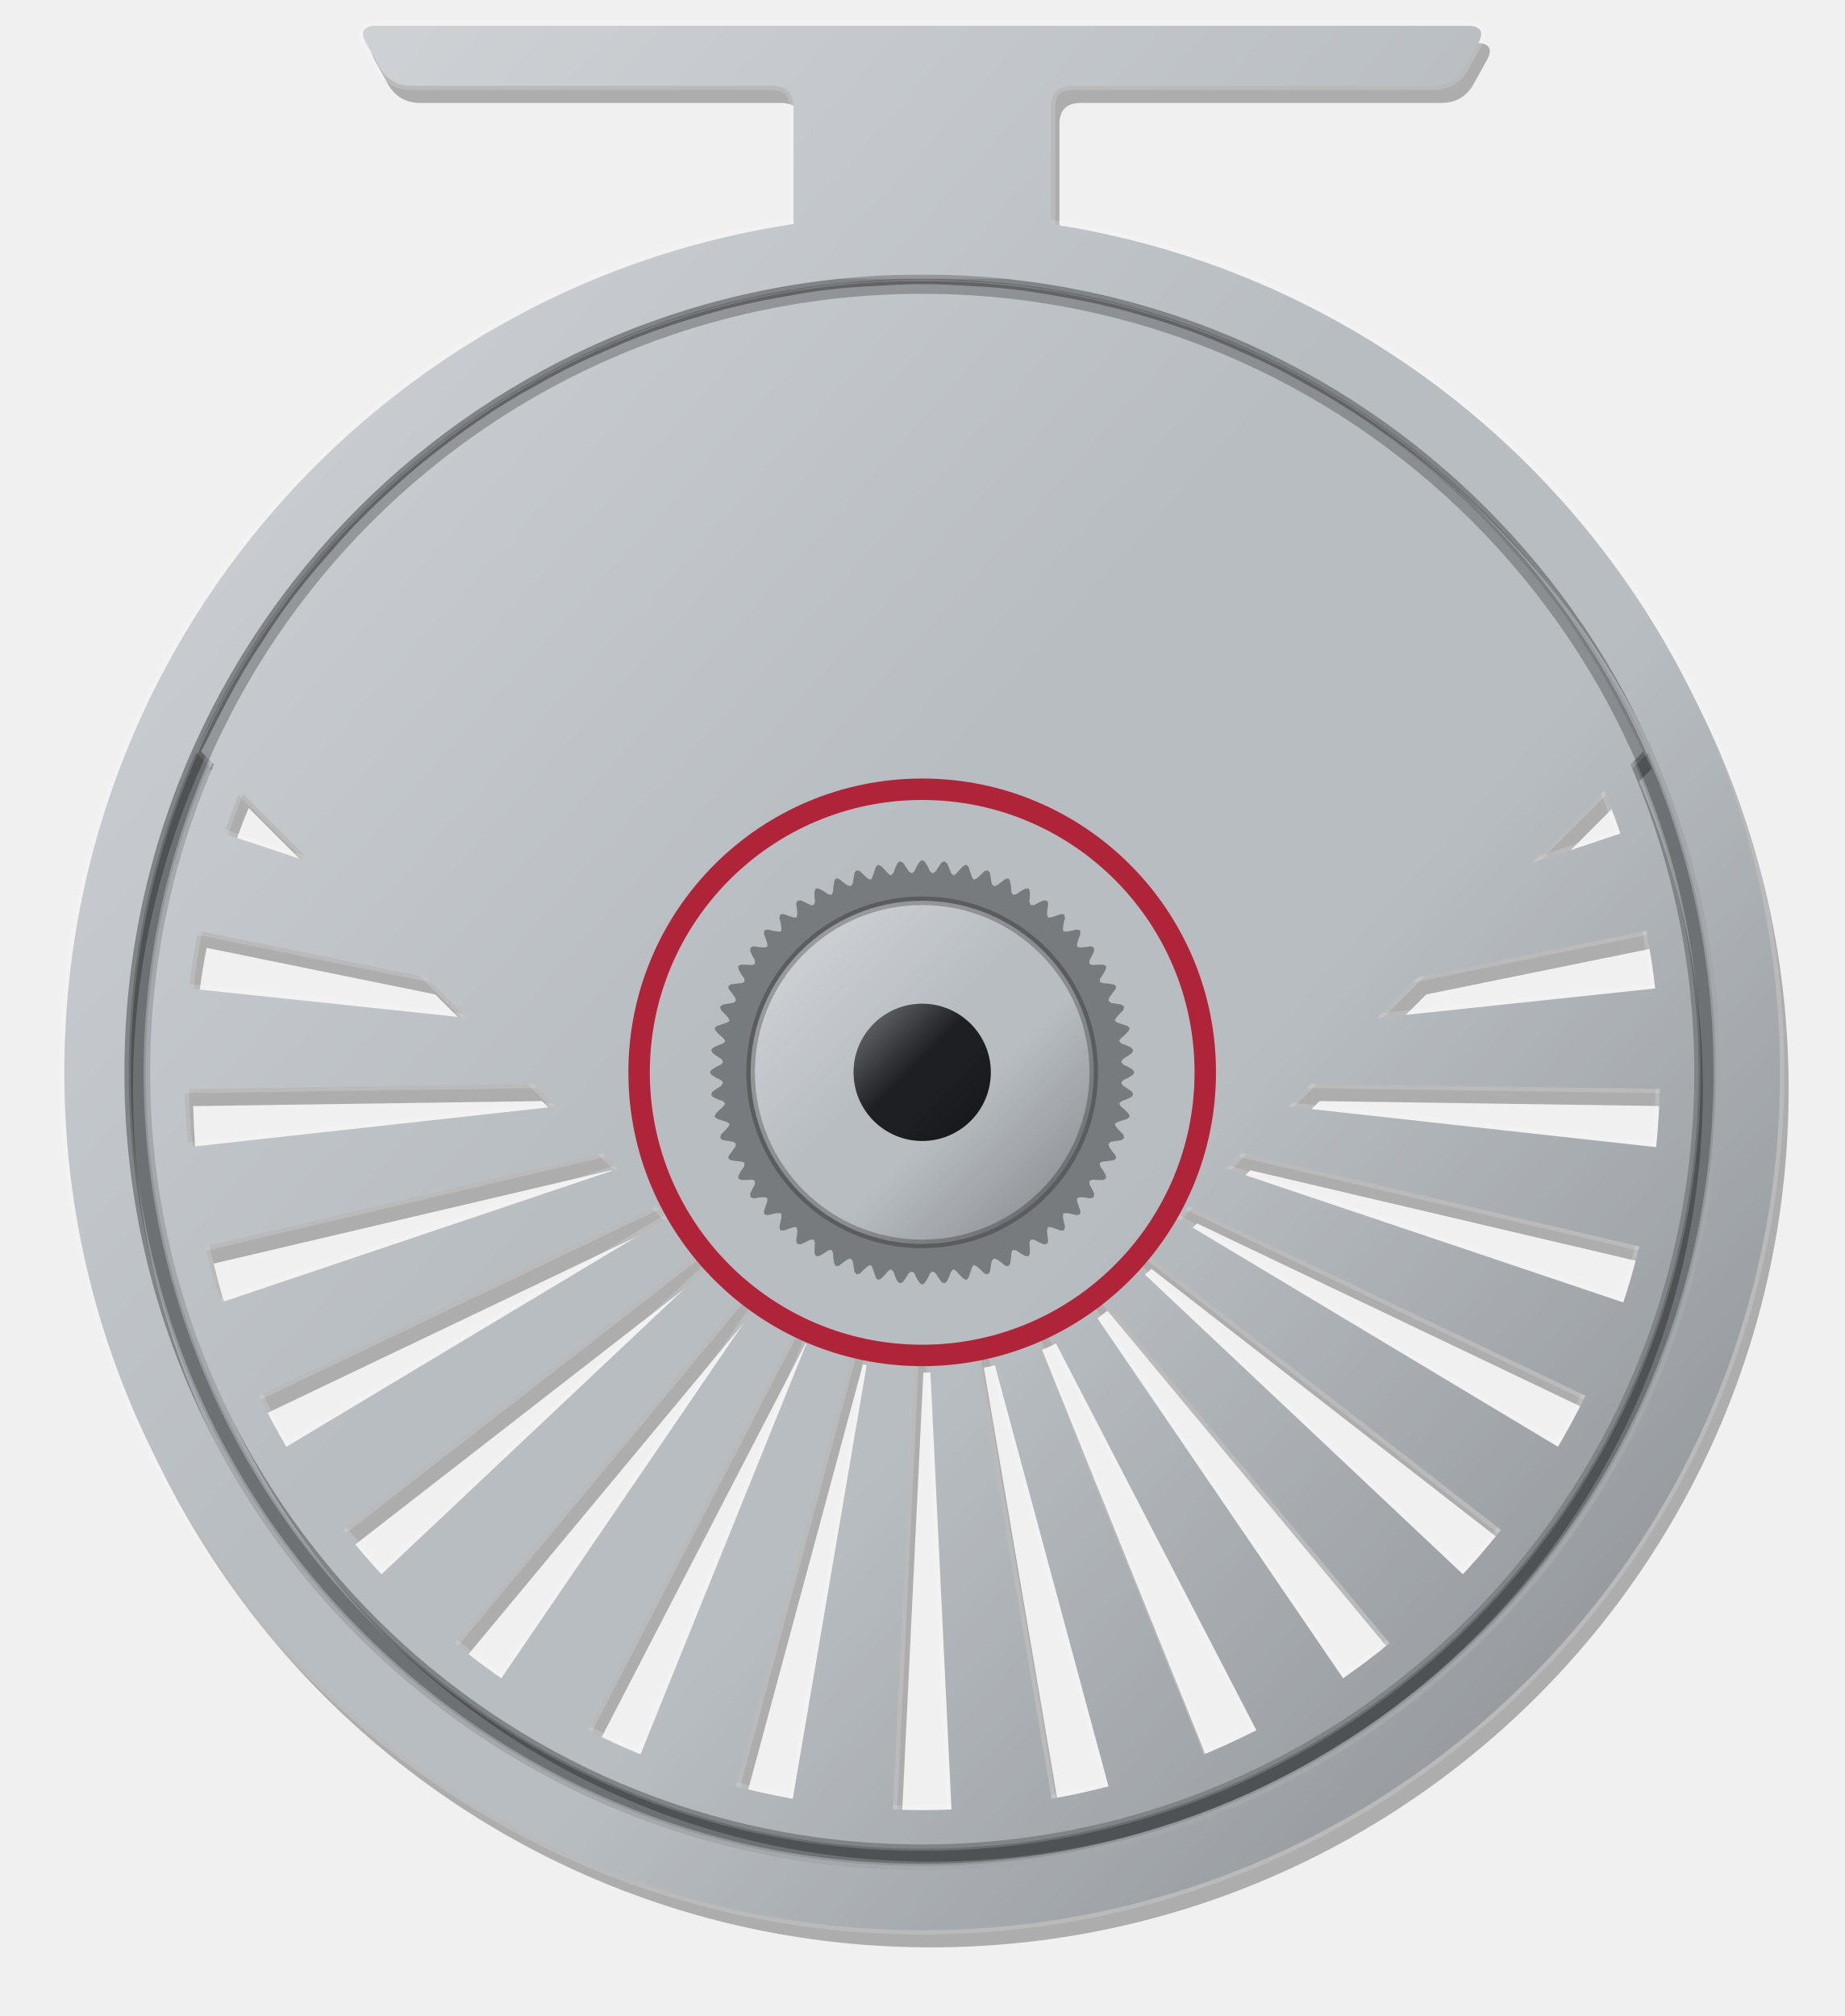
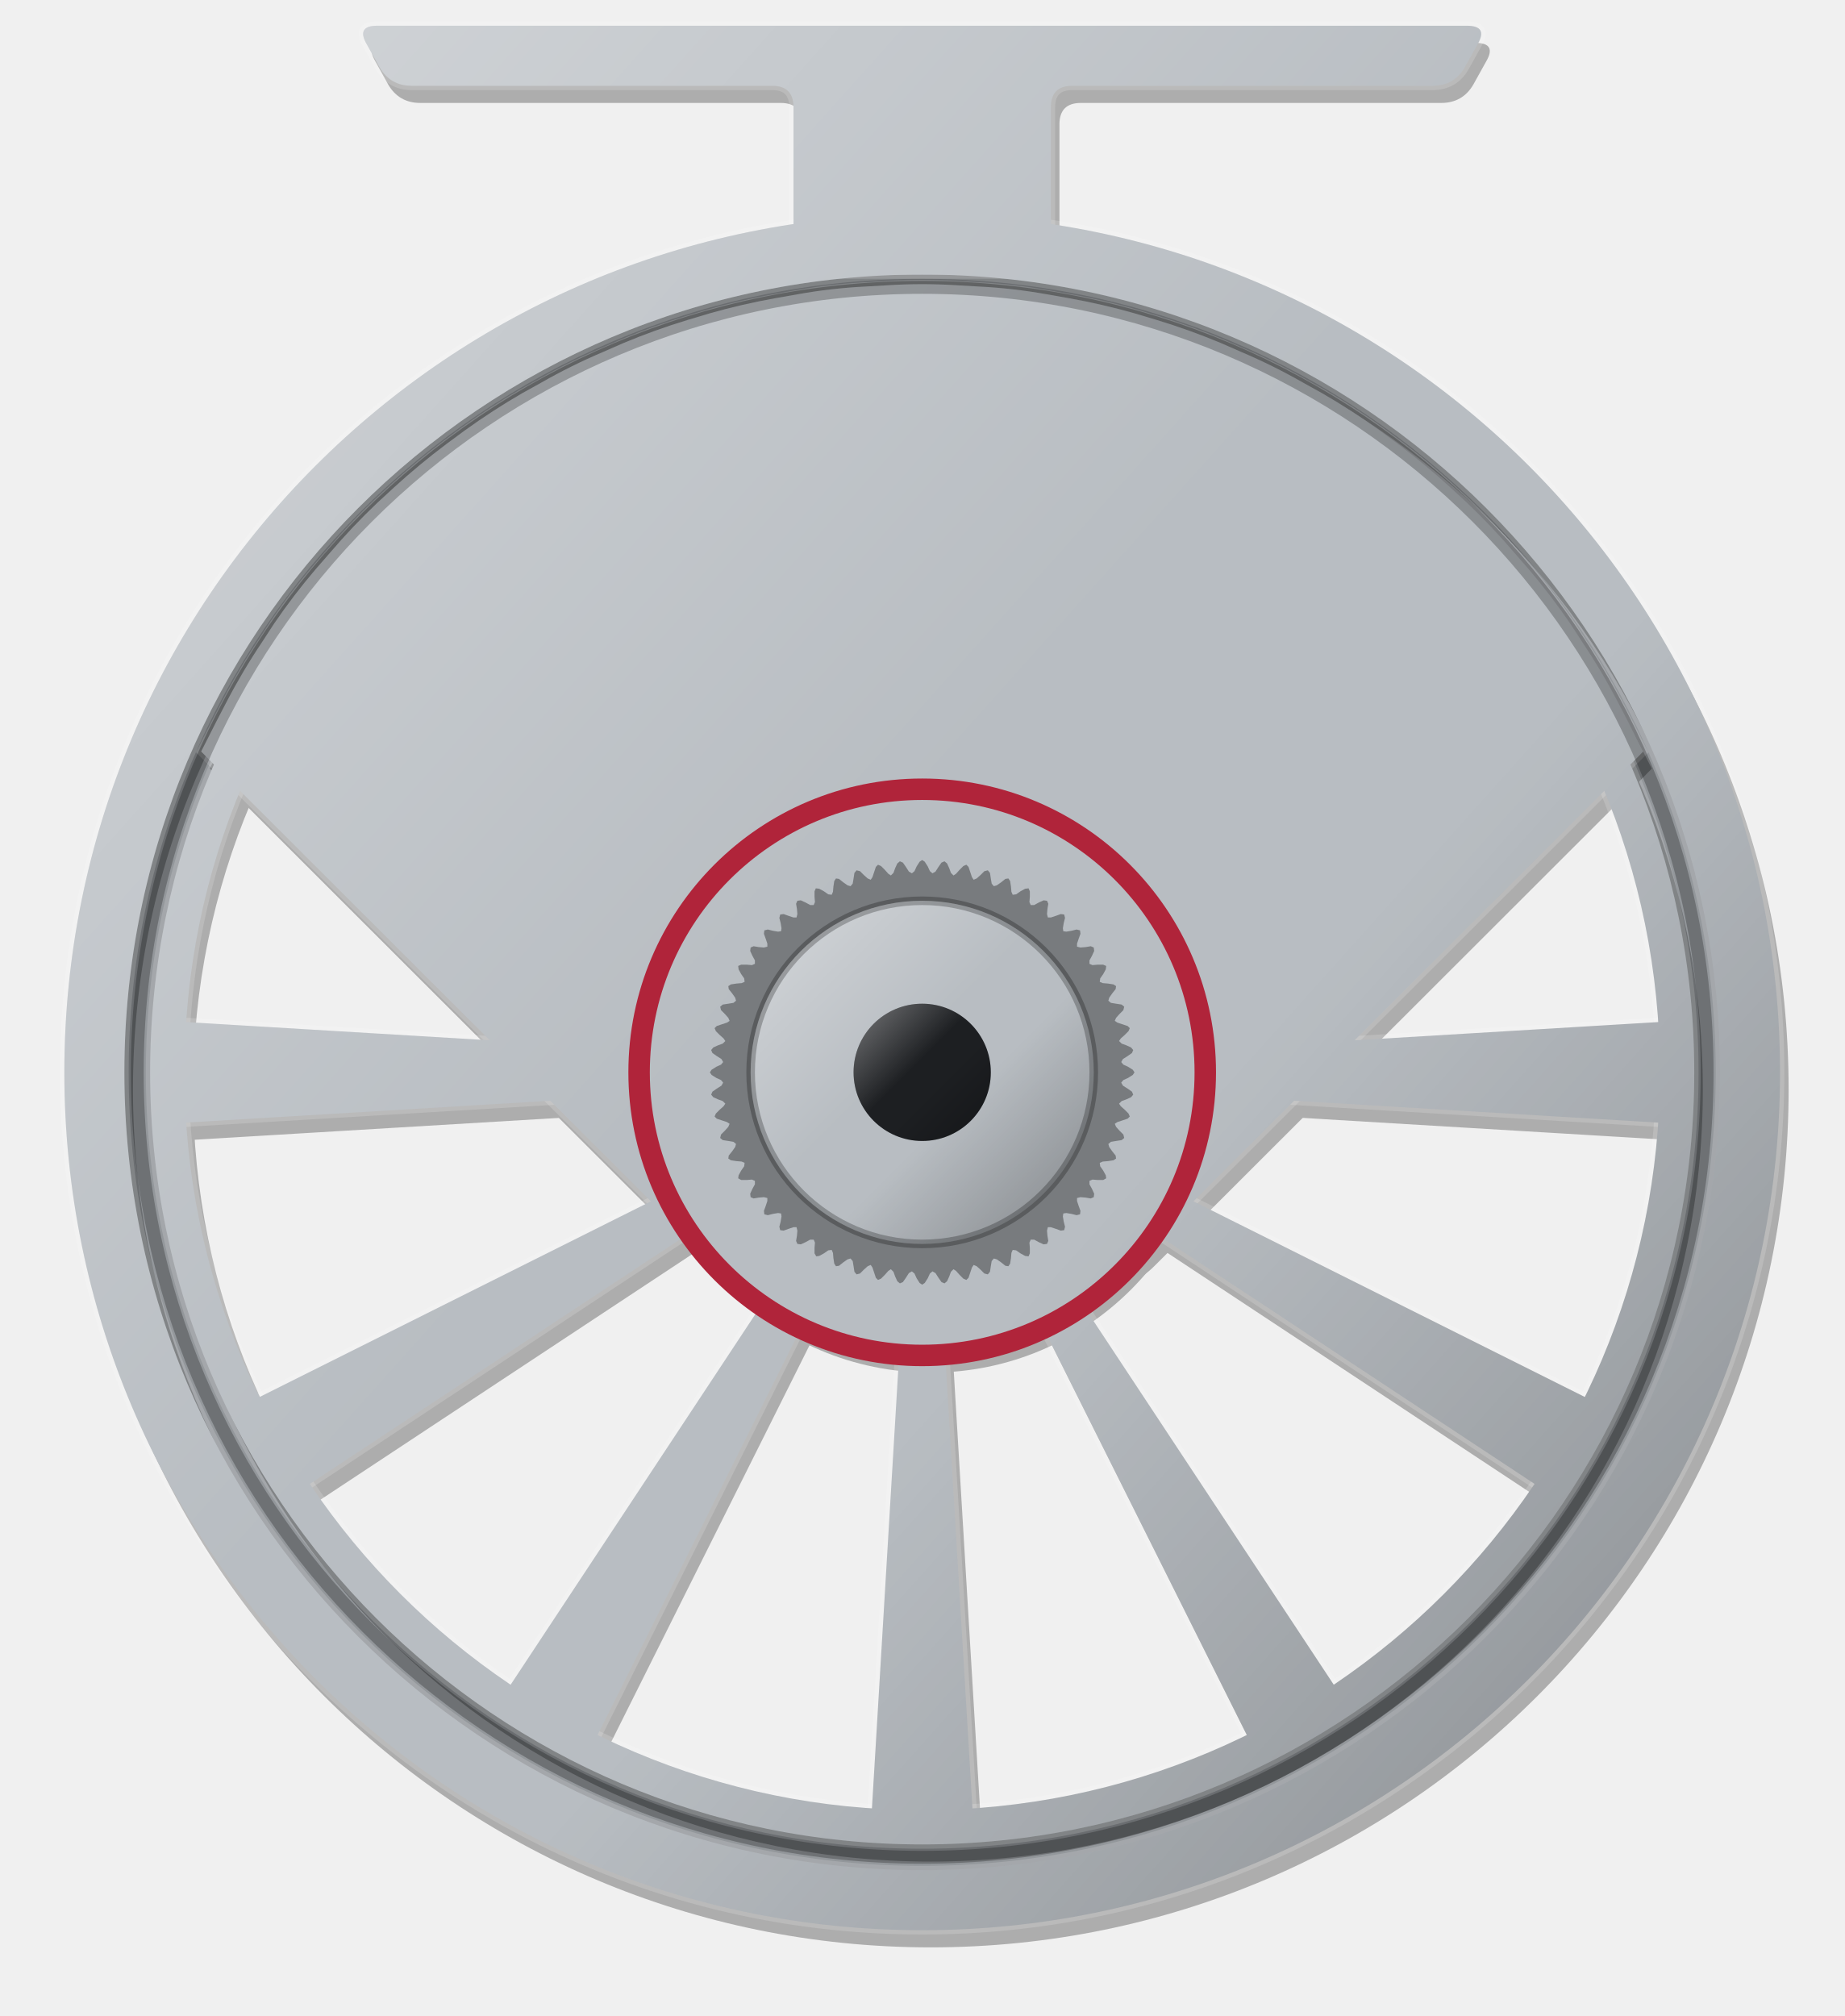
<svg xmlns="http://www.w3.org/2000/svg" viewBox="-215 -250 430 470" color="#b8bdc2">
  <defs>
    <linearGradient id="sheen" x1="0" y1="0" x2="1" y2="1">
      <stop offset="0" stop-color="#fff" stop-opacity=".4" />
      <stop offset=".45" stop-color="#fff" stop-opacity="0" />
      <stop offset=".6" stop-color="#000" stop-opacity="0" />
      <stop offset="1" stop-color="#000" stop-opacity=".3" />
    </linearGradient>
    <g id="back" fill-rule="evenodd">
      <path d="M-190 0a190 190 0 1 0 380 0a190 190 0 1 0 -380 0ZM-178 0a178 178 0 1 0 356 0a178 178 0 1 0 -356 0Z" />
    </g>
    <g id="body" fill-rule="evenodd">
      <path d="M-200 0a200 200 0 1 0 400 0a200 200 0 1 0 -400 0ZM-186 0a186 186 0 1 0 372 0a186 186 0 1 0 -372 0Z" />
      <path d="M-180 0a180 180 0 1 0 360 0a180 180 0 1 0 -360 0ZM-172 0a172 172 0 1 0 344 0a172 172 0 1 0 -344 0Z" />
      <path d="M-129.5 -239.7Q-132 -244 -127 -244L127 -244Q132 -244 129.5 -239.7L126.5 -234.3Q124 -230 119 -230L35 -230Q30 -230 30 -225L30 -191Q30 -186 25 -186L-25 -186Q-30 -186 -30 -191L-30 -225Q-30 -230 -35 -230L-119 -230Q-124 -230 -126.5 -234.3Z" />
      <path d="M52.3 41Q46.7 46.7 38.7 46.7L-38.7 46.7Q-46.7 46.7 -52.3 41L-162.5 -69.1Q-168.1 -74.8 -168.1 -74.8L-168.1 -74.8Q-168.1 -74.8 -164.5 -81.9L-162.1 -86.5Q-158.4 -93.6 -153.9 -100.3L-151.1 -104.6Q-146.6 -111.2 -141.4 -117.3L-138 -121.2Q-132.8 -127.3 -127 -132.8L-123.2 -136.3Q-117.3 -141.7 -110.9 -146.5L-106.7 -149.6Q-100.2 -154.3 -93.3 -158.3L-88.8 -160.8Q-81.8 -164.8 -74.5 -167.9L-69.7 -170Q-62.3 -173.1 -54.7 -175.4L-49.7 -176.9Q-42 -179.1 -34.1 -180.5L-29 -181.4Q-21.2 -182.8 -13.2 -183.2L-8 -183.5Q0 -184 8 -183.5L13.2 -183.2Q21.2 -182.8 29 -181.4L34.1 -180.5Q42 -179.1 49.7 -176.9L54.7 -175.4Q62.3 -173.1 69.7 -170L74.5 -167.9Q81.8 -164.8 88.8 -160.8L93.3 -158.3Q100.2 -154.3 106.7 -149.6L110.9 -146.5Q117.3 -141.7 123.2 -136.3L127 -132.8Q132.8 -127.3 138 -121.2L141.4 -117.3Q146.6 -111.2 151.1 -104.6L153.9 -100.3Q158.4 -93.6 162.1 -86.5L164.5 -81.9Q168.1 -74.8 168.1 -74.8L168.1 -74.8Q168.1 -74.8 162.5 -69.1Z" />
      <path d="M-66 0a66 66 0 1 0 132 0a66 66 0 1 0 -132 0Z" />
-       <path d="M58.5 -13.6Q59.3 -10.7 62.2 -11.3L170.2 -33.3Q173.1 -33.9 172.3 -36.8L167.7 -54.2Q166.9 -57.1 164.1 -56.1L59.5 -21.3Q56.7 -20.3 57.4 -17.4Z" />
-       <path d="M60 -0.8Q60.2 2.2 63.2 2.3L173.4 3.9Q176.4 3.9 176.2 0.9L175.4 -17.1Q175.3 -20.1 172.3 -19.7L62.7 -8.1Q59.7 -7.7 59.8 -4.8Z" />
-       <path d="M58.8 12.1Q58.3 15.1 61.2 15.7L168.5 40.9Q171.4 41.5 172 38.6L175 20.8Q175.5 17.9 172.5 17.6L63 5.5Q60 5.2 59.5 8.2Z" />
-       <path d="M54.9 24.4Q53.7 27.2 56.4 28.5L155.9 76Q158.6 77.3 159.7 74.5L166.5 57.8Q167.6 55 164.8 54.1L60.3 18.9Q57.5 17.9 56.4 20.7Z" />
-       <path d="M48.4 35.6Q46.7 38 49 39.9L136 107.5Q138.4 109.4 140.1 106.9L150.3 92.1Q152 89.6 149.4 88L54.9 31.3Q52.3 29.8 50.6 32.3Z" />
-       <path d="M39.6 45.1Q37.5 47.1 39.4 49.4L109.9 134.2Q111.8 136.5 114 134.4L127.1 122.1Q129.3 120 127.1 118L46.9 42.4Q44.7 40.3 42.6 42.3Z" />
-       <path d="M29.1 52.5Q26.5 54.1 27.9 56.7L78.6 154.6Q80 157.2 82.6 155.7L98 146.4Q100.6 144.9 98.9 142.4L36.8 51.4Q35.1 48.9 32.5 50.5Z" />
-       <path d="M17.2 57.5Q14.3 58.5 15.1 61.4L43.8 167.8Q44.5 170.7 47.4 169.7L64.5 164Q67.3 163.1 66.2 160.3L24.9 58.1Q23.8 55.3 21 56.3Z" />
-       <path d="M4.5 59.9Q1.5 60.2 1.6 63.2L6.9 173.3Q7 176.3 10 175.9L27.9 174Q30.9 173.7 30.4 170.7L11.9 62.1Q11.4 59.1 8.4 59.4Z" />
-       <path d="M-8.4 59.4Q-11.4 59.1 -11.9 62.1L-30.4 170.7Q-30.9 173.7 -27.9 174L-10 175.9Q-7 176.3 -6.9 173.3L-1.6 63.2Q-1.5 60.2 -4.5 59.9Z" />
-       <path d="M-21 56.3Q-23.8 55.3 -24.9 58.1L-66.2 160.3Q-67.3 163.1 -64.5 164L-47.4 169.7Q-44.5 170.7 -43.8 167.8L-15.1 61.4Q-14.3 58.5 -17.2 57.5Z" />
-       <path d="M-32.5 50.5Q-35.1 48.9 -36.8 51.4L-98.9 142.4Q-100.6 144.9 -98 146.4L-82.6 155.7Q-80 157.2 -78.6 154.6L-27.9 56.7Q-26.5 54.1 -29.1 52.5Z" />
-       <path d="M-42.6 42.3Q-44.7 40.3 -46.9 42.4L-127.1 118Q-129.3 120 -127.1 122.1L-114 134.4Q-111.8 136.5 -109.9 134.2L-39.4 49.4Q-37.5 47.1 -39.6 45.1Z" />
-       <path d="M-50.6 32.3Q-52.3 29.8 -54.9 31.3L-149.4 88Q-152 89.6 -150.3 92.1L-140.1 106.9Q-138.4 109.4 -136 107.5L-49 39.9Q-46.7 38 -48.4 35.6Z" />
-       <path d="M-56.4 20.7Q-57.5 17.9 -60.3 18.9L-164.8 54.1Q-167.6 55 -166.5 57.8L-159.7 74.5Q-158.6 77.3 -155.9 76L-56.4 28.5Q-53.7 27.2 -54.9 24.4Z" />
-       <path d="M-59.5 8.2Q-60 5.2 -63 5.5L-172.5 17.6Q-175.5 17.9 -175 20.8L-172 38.6Q-171.4 41.5 -168.5 40.9L-61.2 15.7Q-58.3 15.1 -58.8 12.1Z" />
-       <path d="M-59.8 -4.8Q-59.7 -7.7 -62.7 -8.1L-172.3 -19.7Q-175.3 -20.1 -175.4 -17.1L-176.2 0.9Q-176.4 3.9 -173.4 3.9L-63.2 2.3Q-60.2 2.2 -60 -0.8Z" />
-       <path d="M-57.4 -17.4Q-56.7 -20.3 -59.5 -21.3L-164.1 -56.1Q-166.9 -57.1 -167.7 -54.2L-172.3 -36.8Q-173.1 -33.9 -170.2 -33.3L-62.2 -11.3Q-59.3 -10.7 -58.5 -13.6Z" />
+       <path d="M60 2Q60 5 63 5.2L173 11.8Q176 12 176 9L176 -9Q176 -12 173 -11.8L63 -5.2Q60 -5 60 -2Z" />
+       <path d="M51 31.7Q49.5 34.3 52 36L143.9 96.7Q146.4 98.4 147.9 95.8L156.9 80.2Q158.4 77.6 155.7 76.3L57.1 27Q54.5 25.7 53 28.3Z" />
+       <path d="M28.3 53Q25.7 54.5 27 57.1L76.3 155.7Q77.6 158.4 80.2 156.9L95.8 147.9Q98.4 146.4 96.7 143.9L36 52Q34.3 49.5 31.7 51Z" />
+       <path d="M-2 60Q-5 60 -5.2 63L-11.8 173Q-12 176 -9 176L9 176Q12 176 11.8 173L5.2 63Q5 60 2 60Z" />
+       <path d="M-31.7 51Q-34.3 49.5 -36 52L-96.7 143.9Q-98.4 146.4 -95.8 147.9L-80.2 156.9Q-77.6 158.4 -76.3 155.7L-27 57.1Q-25.7 54.5 -28.3 53Z" />
+       <path d="M-53 28.3Q-54.5 25.7 -57.1 27L-155.7 76.3Q-158.4 77.6 -156.9 80.2L-147.9 95.8Q-146.4 98.4 -143.9 96.7L-52 36Q-49.5 34.3 -51 31.7Z" />
+       <path d="M-60 -2Q-60 -5 -63 -5.2L-173 -11.8Q-176 -12 -176 -9L-176 9Q-176 12 -173 11.8L-63 5.2Q-60 5 -60 2Z" />
    </g>
    <mask id="body-mask">
      <use href="#body" fill="#fff" />
    </mask>
  </defs>
  <use href="#back" fill="currentColor" />
  <use href="#back" fill="#000" opacity=".2" />
  <use href="#body" fill="#000" opacity=".28" transform="translate(2 4)" />
  <use href="#body" fill="none" stroke="#fff" stroke-opacity=".16" stroke-width="2" />
  <use href="#body" fill="currentColor" />
  <rect x="-215" y="-250" width="430" height="470" fill="url(#sheen)" mask="url(#body-mask)" />
  <circle r="183" fill="none" stroke="#000" stroke-opacity=".25" stroke-width="3" />
  <circle r="66" fill="none" stroke="#b0243a" stroke-width="5" />
  <path d="M49.5 0L49.1 0.6L48 1.3L46.9 1.8L46.4 2.4L46.8 3.1L47.9 3.8L48.9 4.5L49.2 5.2L48.7 5.8L47.6 6.3L46.5 6.7L45.9 7.3L46.3 7.9L47.2 8.7L48.1 9.6L48.4 10.3L47.9 10.8L46.7 11.2L45.5 11.6L44.9 12L45.2 12.7L46 13.6L46.9 14.5L47.1 15.3L46.5 15.8L45.2 16L44 16.2L43.4 16.7L43.6 17.4L44.3 18.4L45.1 19.4L45.2 20.1L44.6 20.5L43.3 20.7L42.1 20.8L41.4 21.1L41.5 21.9L42.2 22.9L42.8 24L42.9 24.7L42.2 25.1L40.9 25.1L39.7 25L39 25.3L39 26.1L39.6 27.2L40.1 28.3L40 29.1L39.3 29.4L38.1 29.2L36.9 29.1L36.1 29.3L36.1 30L36.5 31.2L36.9 32.3L36.8 33.1L36 33.3L34.8 33L33.6 32.8L32.9 32.9L32.8 33.6L33 34.8L33.3 36L33.1 36.8L32.3 36.9L31.2 36.5L30 36.1L29.3 36.1L29.1 36.9L29.2 38.1L29.4 39.3L29.1 40L28.3 40.1L27.2 39.6L26.1 39L25.3 39L25 39.7L25.1 40.9L25.1 42.2L24.8 42.9L24 42.8L22.9 42.2L21.9 41.5L21.1 41.4L20.8 42.1L20.7 43.3L20.5 44.6L20.1 45.2L19.4 45.1L18.4 44.3L17.4 43.6L16.7 43.4L16.2 44L16 45.2L15.8 46.5L15.3 47.1L14.5 46.9L13.6 46L12.7 45.2L12 44.9L11.6 45.5L11.2 46.7L10.8 47.9L10.3 48.4L9.6 48.1L8.7 47.2L7.9 46.3L7.3 45.9L6.7 46.5L6.3 47.6L5.8 48.7L5.2 49.2L4.5 48.9L3.8 47.9L3.1 46.8L2.4 46.4L1.8 46.9L1.3 48L0.6 49.1L0 49.5L-0.6 49.1L-1.3 48L-1.8 46.9L-2.4 46.4L-3.1 46.8L-3.8 47.9L-4.5 48.9L-5.2 49.2L-5.8 48.7L-6.3 47.6L-6.7 46.5L-7.3 45.9L-7.9 46.3L-8.7 47.2L-9.6 48.1L-10.3 48.4L-10.8 47.9L-11.2 46.7L-11.6 45.5L-12 44.9L-12.7 45.2L-13.6 46L-14.5 46.9L-15.3 47.1L-15.8 46.5L-16 45.2L-16.2 44L-16.7 43.4L-17.4 43.6L-18.4 44.3L-19.4 45.1L-20.1 45.2L-20.5 44.6L-20.7 43.3L-20.8 42.1L-21.1 41.4L-21.9 41.5L-22.9 42.2L-24 42.8L-24.7 42.9L-25.1 42.2L-25.1 40.9L-25 39.7L-25.3 39L-26.1 39L-27.2 39.6L-28.3 40.1L-29.1 40L-29.4 39.3L-29.2 38.1L-29.1 36.9L-29.3 36.1L-30 36.1L-31.2 36.5L-32.3 36.9L-33.1 36.8L-33.3 36L-33 34.8L-32.8 33.6L-32.9 32.9L-33.6 32.8L-34.8 33L-36 33.3L-36.8 33.1L-36.9 32.3L-36.5 31.2L-36.1 30L-36.1 29.3L-36.9 29.1L-38.1 29.2L-39.3 29.4L-40 29.1L-40.1 28.3L-39.6 27.2L-39 26.1L-39 25.3L-39.7 25L-40.9 25.1L-42.2 25.1L-42.9 24.7L-42.8 24L-42.2 22.9L-41.5 21.9L-41.4 21.1L-42.1 20.8L-43.3 20.7L-44.6 20.5L-45.2 20.1L-45.1 19.4L-44.3 18.4L-43.6 17.4L-43.4 16.7L-44 16.2L-45.2 16L-46.5 15.8L-47.1 15.3L-46.9 14.5L-46 13.6L-45.2 12.7L-44.9 12L-45.5 11.6L-46.7 11.2L-47.9 10.8L-48.4 10.3L-48.1 9.6L-47.2 8.7L-46.3 7.9L-45.9 7.3L-46.5 6.7L-47.6 6.3L-48.7 5.8L-49.2 5.2L-48.9 4.5L-47.9 3.8L-46.8 3.1L-46.4 2.4L-46.9 1.8L-48 1.3L-49.1 0.6L-49.5 0L-49.1 -0.6L-48 -1.3L-46.9 -1.8L-46.4 -2.4L-46.8 -3.1L-47.9 -3.8L-48.9 -4.5L-49.2 -5.2L-48.7 -5.8L-47.6 -6.3L-46.5 -6.7L-45.9 -7.3L-46.3 -7.9L-47.2 -8.7L-48.1 -9.6L-48.4 -10.3L-47.9 -10.8L-46.7 -11.2L-45.5 -11.6L-44.9 -12L-45.2 -12.7L-46 -13.6L-46.9 -14.5L-47.1 -15.3L-46.5 -15.8L-45.2 -16L-44 -16.2L-43.4 -16.7L-43.6 -17.4L-44.3 -18.4L-45.1 -19.4L-45.2 -20.1L-44.6 -20.5L-43.3 -20.7L-42.1 -20.8L-41.4 -21.1L-41.5 -21.9L-42.2 -22.9L-42.8 -24L-42.9 -24.8L-42.2 -25.1L-40.9 -25.1L-39.7 -25L-39 -25.3L-39 -26.1L-39.6 -27.2L-40.1 -28.3L-40 -29.1L-39.3 -29.4L-38.1 -29.2L-36.9 -29.1L-36.1 -29.3L-36.1 -30L-36.5 -31.2L-36.9 -32.3L-36.8 -33.1L-36 -33.3L-34.8 -33L-33.6 -32.8L-32.9 -32.9L-32.8 -33.6L-33 -34.8L-33.3 -36L-33.1 -36.8L-32.3 -36.9L-31.2 -36.5L-30 -36.1L-29.3 -36.1L-29.1 -36.9L-29.2 -38.1L-29.4 -39.3L-29.1 -40L-28.3 -40.1L-27.2 -39.6L-26.1 -39L-25.3 -39L-25 -39.7L-25.1 -40.9L-25.1 -42.2L-24.8 -42.9L-24 -42.8L-22.9 -42.2L-21.9 -41.5L-21.1 -41.4L-20.8 -42.1L-20.7 -43.3L-20.5 -44.6L-20.1 -45.2L-19.4 -45.1L-18.4 -44.3L-17.4 -43.6L-16.7 -43.4L-16.2 -44L-16 -45.2L-15.8 -46.5L-15.3 -47.1L-14.5 -46.9L-13.6 -46L-12.7 -45.2L-12 -44.9L-11.6 -45.5L-11.2 -46.7L-10.8 -47.9L-10.3 -48.4L-9.6 -48.1L-8.7 -47.2L-7.9 -46.3L-7.3 -45.9L-6.7 -46.5L-6.3 -47.6L-5.8 -48.7L-5.2 -49.2L-4.5 -48.9L-3.8 -47.9L-3.1 -46.8L-2.4 -46.4L-1.8 -46.9L-1.3 -48L-0.6 -49.1L0 -49.5L0.6 -49.1L1.3 -48L1.8 -46.9L2.4 -46.4L3.1 -46.8L3.8 -47.9L4.5 -48.9L5.2 -49.2L5.8 -48.7L6.3 -47.6L6.7 -46.5L7.3 -45.9L7.9 -46.3L8.7 -47.2L9.6 -48.1L10.3 -48.4L10.8 -47.9L11.2 -46.7L11.6 -45.5L12 -44.9L12.7 -45.2L13.6 -46L14.5 -46.9L15.3 -47.1L15.8 -46.5L16 -45.2L16.2 -44L16.7 -43.4L17.4 -43.6L18.4 -44.3L19.4 -45.1L20.1 -45.2L20.5 -44.6L20.7 -43.3L20.8 -42.1L21.1 -41.4L21.9 -41.5L22.9 -42.2L24 -42.8L24.8 -42.9L25.1 -42.2L25.1 -40.9L25 -39.7L25.3 -39L26.1 -39L27.2 -39.6L28.3 -40.1L29.1 -40L29.4 -39.3L29.2 -38.1L29.1 -36.9L29.3 -36.1L30 -36.1L31.2 -36.5L32.3 -36.9L33.1 -36.8L33.3 -36L33 -34.8L32.8 -33.6L32.9 -32.9L33.6 -32.8L34.8 -33L36 -33.3L36.8 -33.1L36.9 -32.3L36.5 -31.2L36.1 -30L36.1 -29.3L36.9 -29.1L38.1 -29.2L39.3 -29.4L40 -29.1L40.1 -28.3L39.6 -27.2L39 -26.1L39 -25.3L39.7 -25L40.9 -25.1L42.2 -25.1L42.9 -24.8L42.8 -24L42.2 -22.9L41.5 -21.9L41.4 -21.1L42.1 -20.8L43.3 -20.7L44.6 -20.5L45.2 -20.1L45.1 -19.4L44.3 -18.4L43.6 -17.4L43.4 -16.7L44 -16.2L45.2 -16L46.5 -15.8L47.1 -15.3L46.9 -14.5L46 -13.6L45.2 -12.7L44.9 -12L45.5 -11.6L46.7 -11.2L47.9 -10.8L48.4 -10.3L48.1 -9.6L47.2 -8.7L46.3 -7.9L45.9 -7.3L46.5 -6.7L47.6 -6.3L48.7 -5.8L49.2 -5.2L48.9 -4.5L47.9 -3.8L46.8 -3.1L46.4 -2.4L46.9 -1.8L48 -1.3L49.1 -0.6Z" fill="currentColor" />
  <path d="M49.5 0L49.1 0.6L48 1.3L46.9 1.8L46.4 2.4L46.8 3.1L47.9 3.8L48.9 4.5L49.2 5.2L48.7 5.8L47.6 6.3L46.5 6.7L45.9 7.3L46.3 7.9L47.2 8.7L48.1 9.6L48.4 10.3L47.9 10.8L46.7 11.2L45.5 11.6L44.9 12L45.2 12.7L46 13.6L46.9 14.5L47.1 15.3L46.5 15.8L45.2 16L44 16.2L43.4 16.7L43.6 17.4L44.3 18.4L45.1 19.4L45.2 20.1L44.6 20.5L43.3 20.7L42.1 20.8L41.4 21.1L41.5 21.9L42.2 22.9L42.8 24L42.9 24.7L42.2 25.1L40.9 25.1L39.7 25L39 25.3L39 26.1L39.6 27.2L40.1 28.3L40 29.1L39.3 29.4L38.1 29.2L36.9 29.1L36.1 29.3L36.1 30L36.5 31.2L36.9 32.3L36.8 33.1L36 33.3L34.8 33L33.6 32.8L32.9 32.9L32.8 33.6L33 34.8L33.3 36L33.1 36.8L32.3 36.9L31.2 36.5L30 36.1L29.3 36.1L29.1 36.9L29.2 38.1L29.4 39.3L29.1 40L28.3 40.1L27.2 39.6L26.1 39L25.3 39L25 39.7L25.1 40.9L25.1 42.2L24.8 42.9L24 42.8L22.9 42.2L21.9 41.5L21.1 41.4L20.8 42.1L20.7 43.3L20.5 44.6L20.1 45.2L19.4 45.1L18.4 44.3L17.4 43.6L16.7 43.4L16.2 44L16 45.2L15.8 46.5L15.3 47.1L14.5 46.9L13.6 46L12.7 45.2L12 44.9L11.6 45.5L11.2 46.7L10.8 47.9L10.3 48.4L9.6 48.1L8.7 47.2L7.9 46.3L7.3 45.9L6.7 46.5L6.3 47.6L5.8 48.7L5.2 49.2L4.5 48.9L3.8 47.9L3.1 46.8L2.4 46.4L1.8 46.9L1.3 48L0.6 49.1L0 49.5L-0.6 49.1L-1.3 48L-1.8 46.9L-2.4 46.4L-3.1 46.8L-3.8 47.9L-4.5 48.9L-5.2 49.2L-5.8 48.7L-6.3 47.6L-6.7 46.5L-7.3 45.9L-7.9 46.3L-8.7 47.2L-9.6 48.1L-10.3 48.4L-10.8 47.9L-11.2 46.7L-11.6 45.5L-12 44.9L-12.7 45.2L-13.6 46L-14.5 46.9L-15.3 47.1L-15.8 46.5L-16 45.2L-16.2 44L-16.7 43.4L-17.4 43.6L-18.4 44.3L-19.4 45.1L-20.1 45.2L-20.5 44.6L-20.7 43.3L-20.8 42.1L-21.1 41.4L-21.9 41.5L-22.9 42.2L-24 42.8L-24.7 42.9L-25.1 42.2L-25.1 40.9L-25 39.7L-25.3 39L-26.1 39L-27.2 39.6L-28.3 40.1L-29.1 40L-29.4 39.3L-29.2 38.1L-29.1 36.9L-29.3 36.1L-30 36.1L-31.2 36.5L-32.3 36.9L-33.1 36.8L-33.3 36L-33 34.8L-32.8 33.6L-32.9 32.9L-33.6 32.8L-34.8 33L-36 33.3L-36.8 33.1L-36.9 32.3L-36.5 31.2L-36.1 30L-36.1 29.3L-36.9 29.1L-38.1 29.2L-39.3 29.4L-40 29.1L-40.1 28.3L-39.6 27.2L-39 26.1L-39 25.3L-39.7 25L-40.9 25.1L-42.2 25.1L-42.9 24.7L-42.8 24L-42.2 22.9L-41.5 21.9L-41.4 21.1L-42.1 20.8L-43.3 20.7L-44.6 20.5L-45.2 20.1L-45.1 19.4L-44.3 18.4L-43.6 17.4L-43.4 16.7L-44 16.2L-45.2 16L-46.5 15.8L-47.1 15.3L-46.9 14.5L-46 13.6L-45.2 12.7L-44.9 12L-45.5 11.6L-46.7 11.2L-47.9 10.8L-48.4 10.3L-48.1 9.6L-47.2 8.7L-46.3 7.9L-45.9 7.3L-46.5 6.7L-47.6 6.3L-48.7 5.8L-49.2 5.2L-48.9 4.5L-47.9 3.8L-46.8 3.1L-46.4 2.4L-46.9 1.8L-48 1.3L-49.1 0.6L-49.5 0L-49.1 -0.6L-48 -1.3L-46.9 -1.8L-46.4 -2.4L-46.8 -3.1L-47.9 -3.8L-48.9 -4.5L-49.2 -5.2L-48.7 -5.8L-47.6 -6.3L-46.5 -6.7L-45.9 -7.3L-46.3 -7.9L-47.2 -8.7L-48.1 -9.6L-48.4 -10.3L-47.9 -10.8L-46.7 -11.2L-45.5 -11.6L-44.9 -12L-45.2 -12.7L-46 -13.6L-46.9 -14.5L-47.1 -15.3L-46.5 -15.8L-45.2 -16L-44 -16.2L-43.4 -16.7L-43.6 -17.4L-44.3 -18.4L-45.1 -19.4L-45.2 -20.1L-44.6 -20.5L-43.3 -20.7L-42.1 -20.8L-41.4 -21.1L-41.5 -21.9L-42.2 -22.9L-42.8 -24L-42.9 -24.8L-42.2 -25.1L-40.9 -25.1L-39.7 -25L-39 -25.3L-39 -26.1L-39.6 -27.2L-40.1 -28.3L-40 -29.1L-39.3 -29.4L-38.1 -29.2L-36.9 -29.1L-36.1 -29.3L-36.1 -30L-36.5 -31.2L-36.9 -32.3L-36.8 -33.1L-36 -33.3L-34.8 -33L-33.6 -32.8L-32.9 -32.9L-32.8 -33.6L-33 -34.8L-33.3 -36L-33.1 -36.8L-32.3 -36.9L-31.2 -36.5L-30 -36.1L-29.3 -36.1L-29.1 -36.9L-29.2 -38.1L-29.4 -39.3L-29.1 -40L-28.3 -40.1L-27.2 -39.6L-26.1 -39L-25.3 -39L-25 -39.7L-25.1 -40.9L-25.1 -42.2L-24.8 -42.9L-24 -42.8L-22.9 -42.2L-21.9 -41.5L-21.1 -41.4L-20.8 -42.1L-20.7 -43.3L-20.5 -44.6L-20.1 -45.2L-19.4 -45.1L-18.4 -44.3L-17.4 -43.6L-16.7 -43.4L-16.2 -44L-16 -45.2L-15.8 -46.5L-15.3 -47.1L-14.5 -46.9L-13.6 -46L-12.7 -45.2L-12 -44.9L-11.6 -45.5L-11.2 -46.7L-10.8 -47.9L-10.3 -48.4L-9.6 -48.1L-8.7 -47.2L-7.9 -46.3L-7.3 -45.9L-6.7 -46.5L-6.3 -47.6L-5.8 -48.7L-5.2 -49.2L-4.5 -48.9L-3.8 -47.9L-3.1 -46.8L-2.4 -46.4L-1.8 -46.9L-1.3 -48L-0.6 -49.1L0 -49.5L0.6 -49.1L1.3 -48L1.8 -46.9L2.4 -46.4L3.1 -46.8L3.8 -47.9L4.5 -48.9L5.2 -49.2L5.8 -48.7L6.3 -47.6L6.7 -46.5L7.3 -45.9L7.9 -46.3L8.7 -47.2L9.6 -48.1L10.3 -48.4L10.8 -47.9L11.2 -46.7L11.6 -45.5L12 -44.9L12.7 -45.2L13.6 -46L14.5 -46.9L15.3 -47.1L15.8 -46.5L16 -45.2L16.2 -44L16.7 -43.4L17.4 -43.6L18.4 -44.3L19.4 -45.1L20.1 -45.2L20.5 -44.6L20.7 -43.3L20.8 -42.1L21.1 -41.4L21.9 -41.5L22.9 -42.2L24 -42.8L24.8 -42.9L25.1 -42.2L25.1 -40.9L25 -39.7L25.3 -39L26.1 -39L27.2 -39.6L28.3 -40.1L29.1 -40L29.4 -39.3L29.2 -38.1L29.1 -36.9L29.3 -36.1L30 -36.1L31.2 -36.5L32.3 -36.9L33.1 -36.8L33.3 -36L33 -34.8L32.8 -33.6L32.9 -32.9L33.6 -32.8L34.8 -33L36 -33.3L36.8 -33.1L36.9 -32.3L36.5 -31.2L36.1 -30L36.1 -29.3L36.9 -29.1L38.1 -29.2L39.3 -29.4L40 -29.1L40.1 -28.3L39.6 -27.2L39 -26.1L39 -25.3L39.7 -25L40.9 -25.1L42.2 -25.1L42.9 -24.8L42.8 -24L42.2 -22.9L41.5 -21.9L41.4 -21.1L42.1 -20.8L43.3 -20.7L44.6 -20.5L45.2 -20.1L45.1 -19.4L44.3 -18.4L43.6 -17.4L43.4 -16.7L44 -16.2L45.2 -16L46.5 -15.8L47.1 -15.3L46.9 -14.5L46 -13.6L45.2 -12.7L44.9 -12L45.5 -11.6L46.7 -11.2L47.9 -10.8L48.4 -10.3L48.1 -9.6L47.2 -8.7L46.3 -7.9L45.9 -7.3L46.5 -6.7L47.6 -6.3L48.7 -5.8L49.2 -5.2L48.9 -4.5L47.9 -3.8L46.8 -3.1L46.4 -2.4L46.9 -1.8L48 -1.3L49.1 -0.6Z" fill="#000" fill-opacity=".35" />
  <circle r="40" fill="currentColor" />
  <circle r="40" fill="url(#sheen)" />
  <circle r="40" fill="none" stroke="#000" stroke-opacity=".25" stroke-width="2" />
  <circle r="16" fill="#1d1f22" />
  <circle r="16" fill="url(#sheen)" />
</svg>
